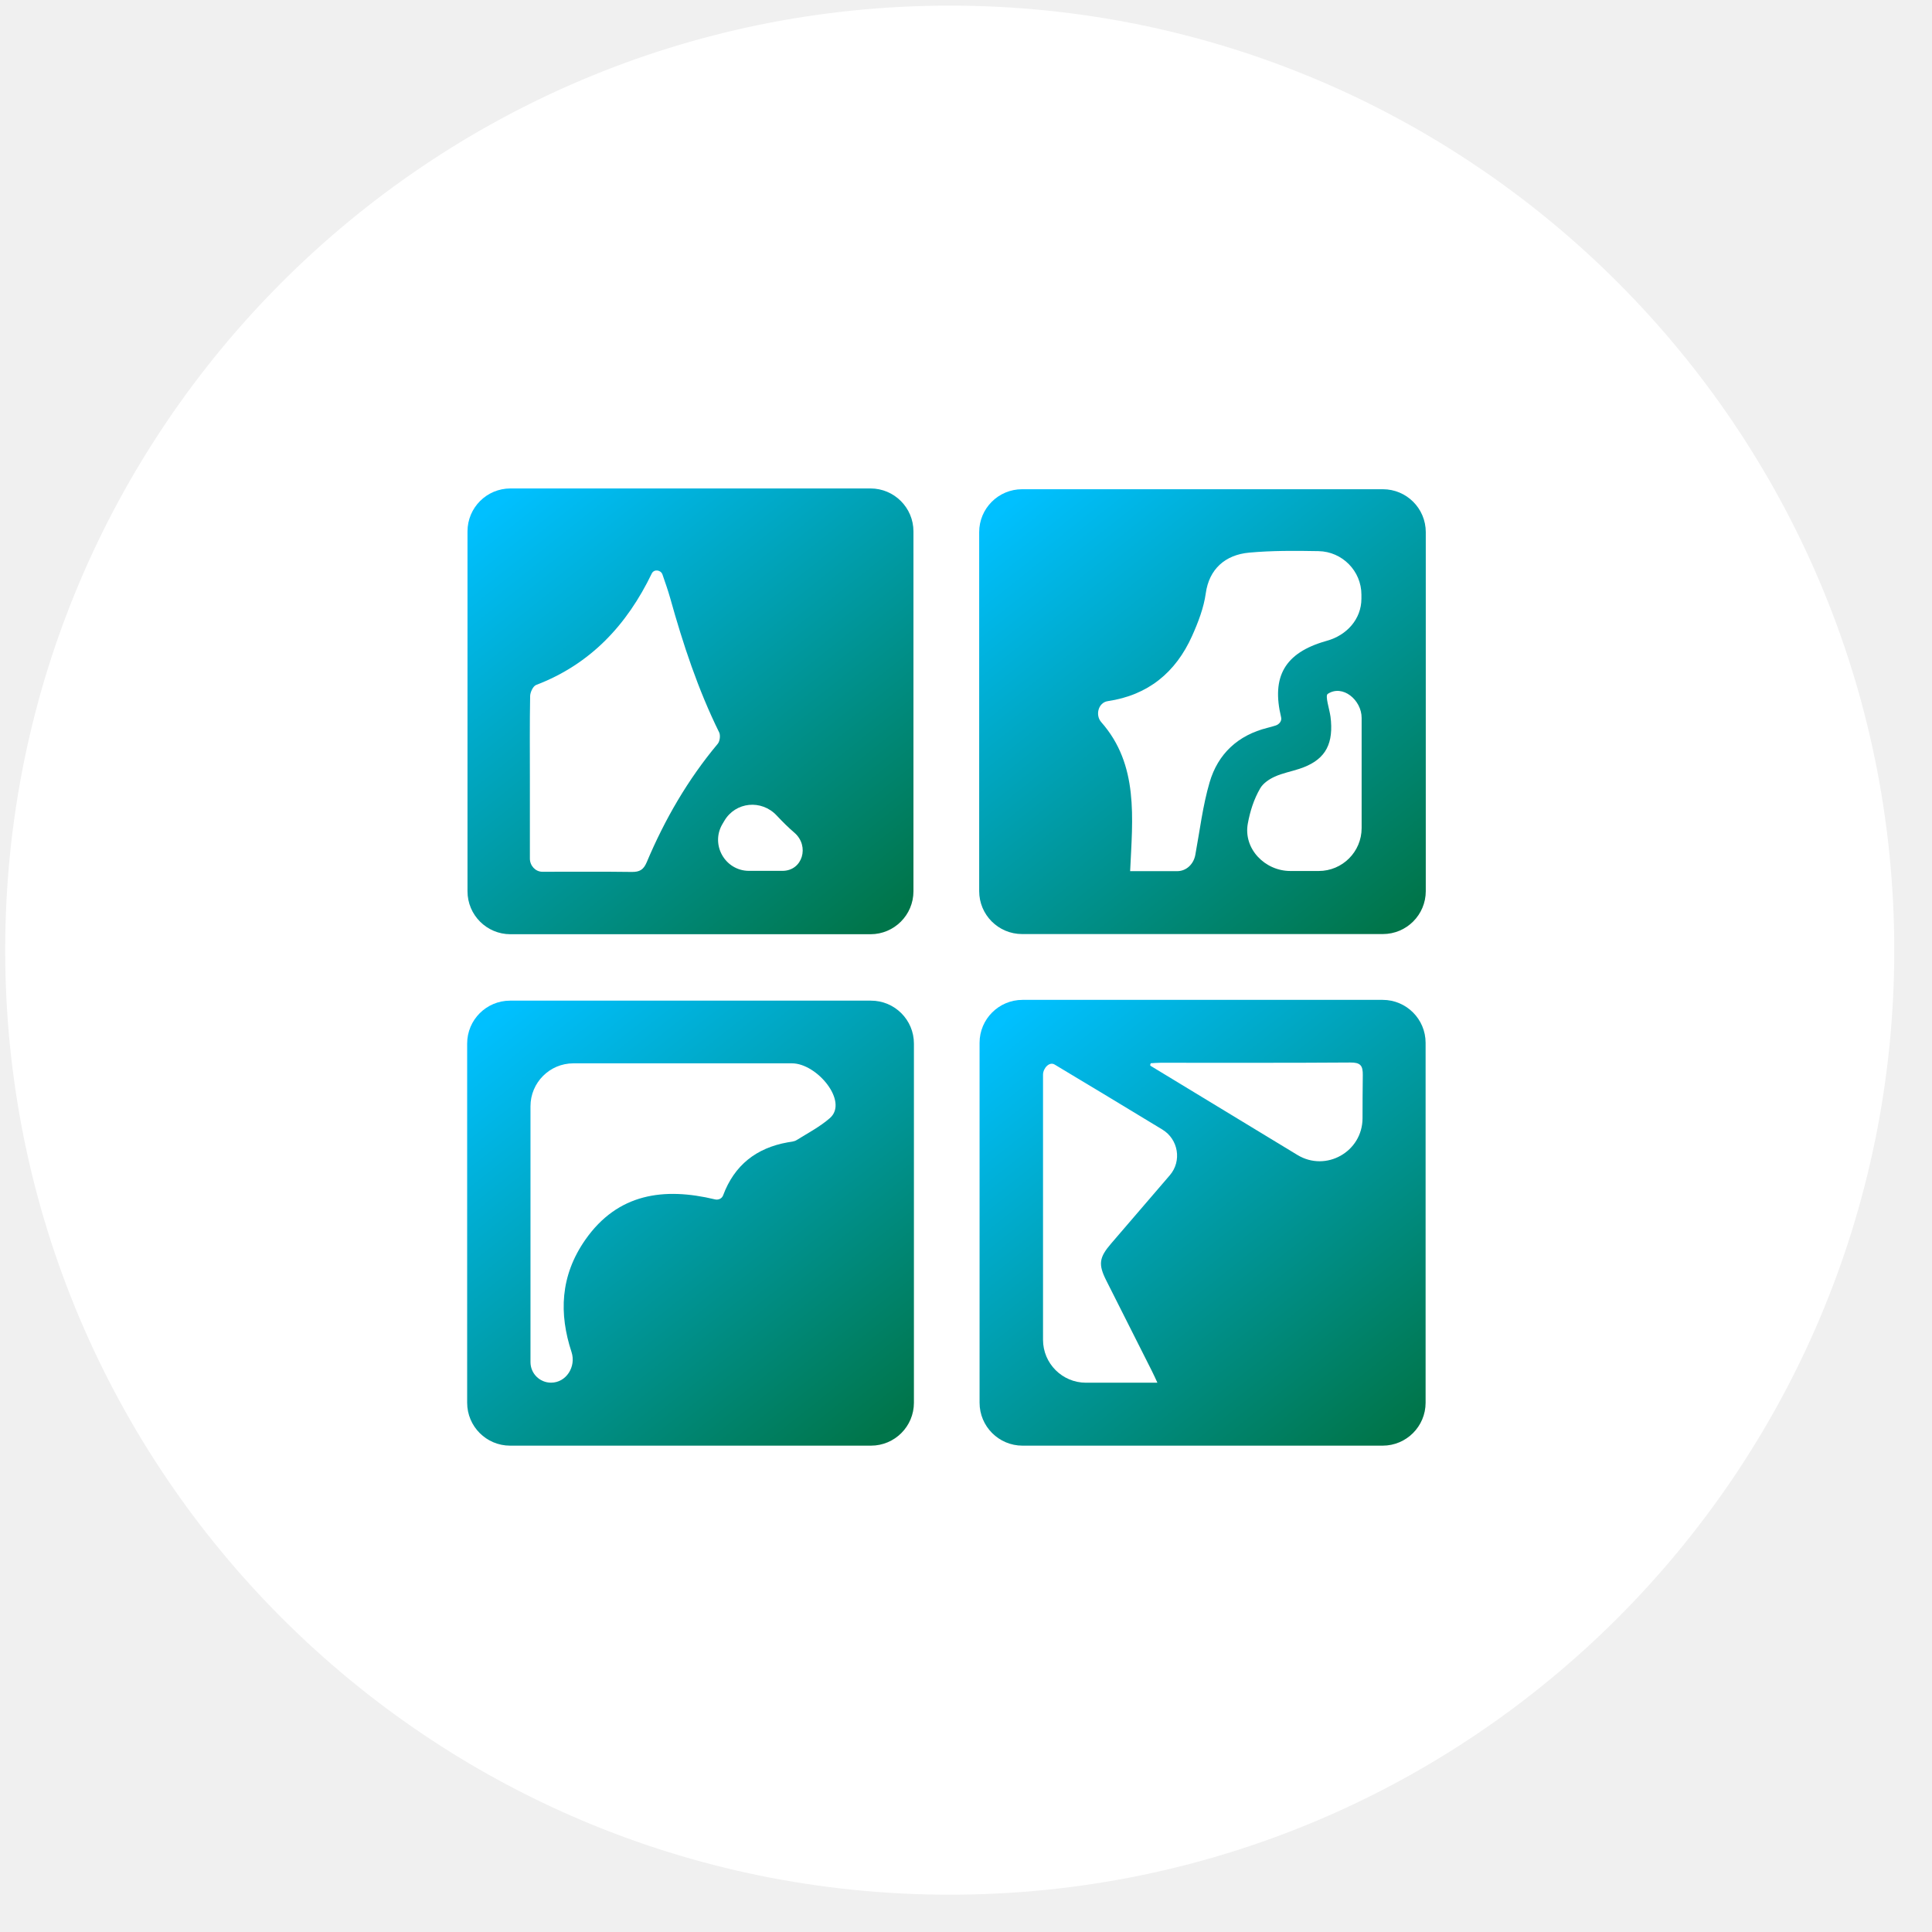
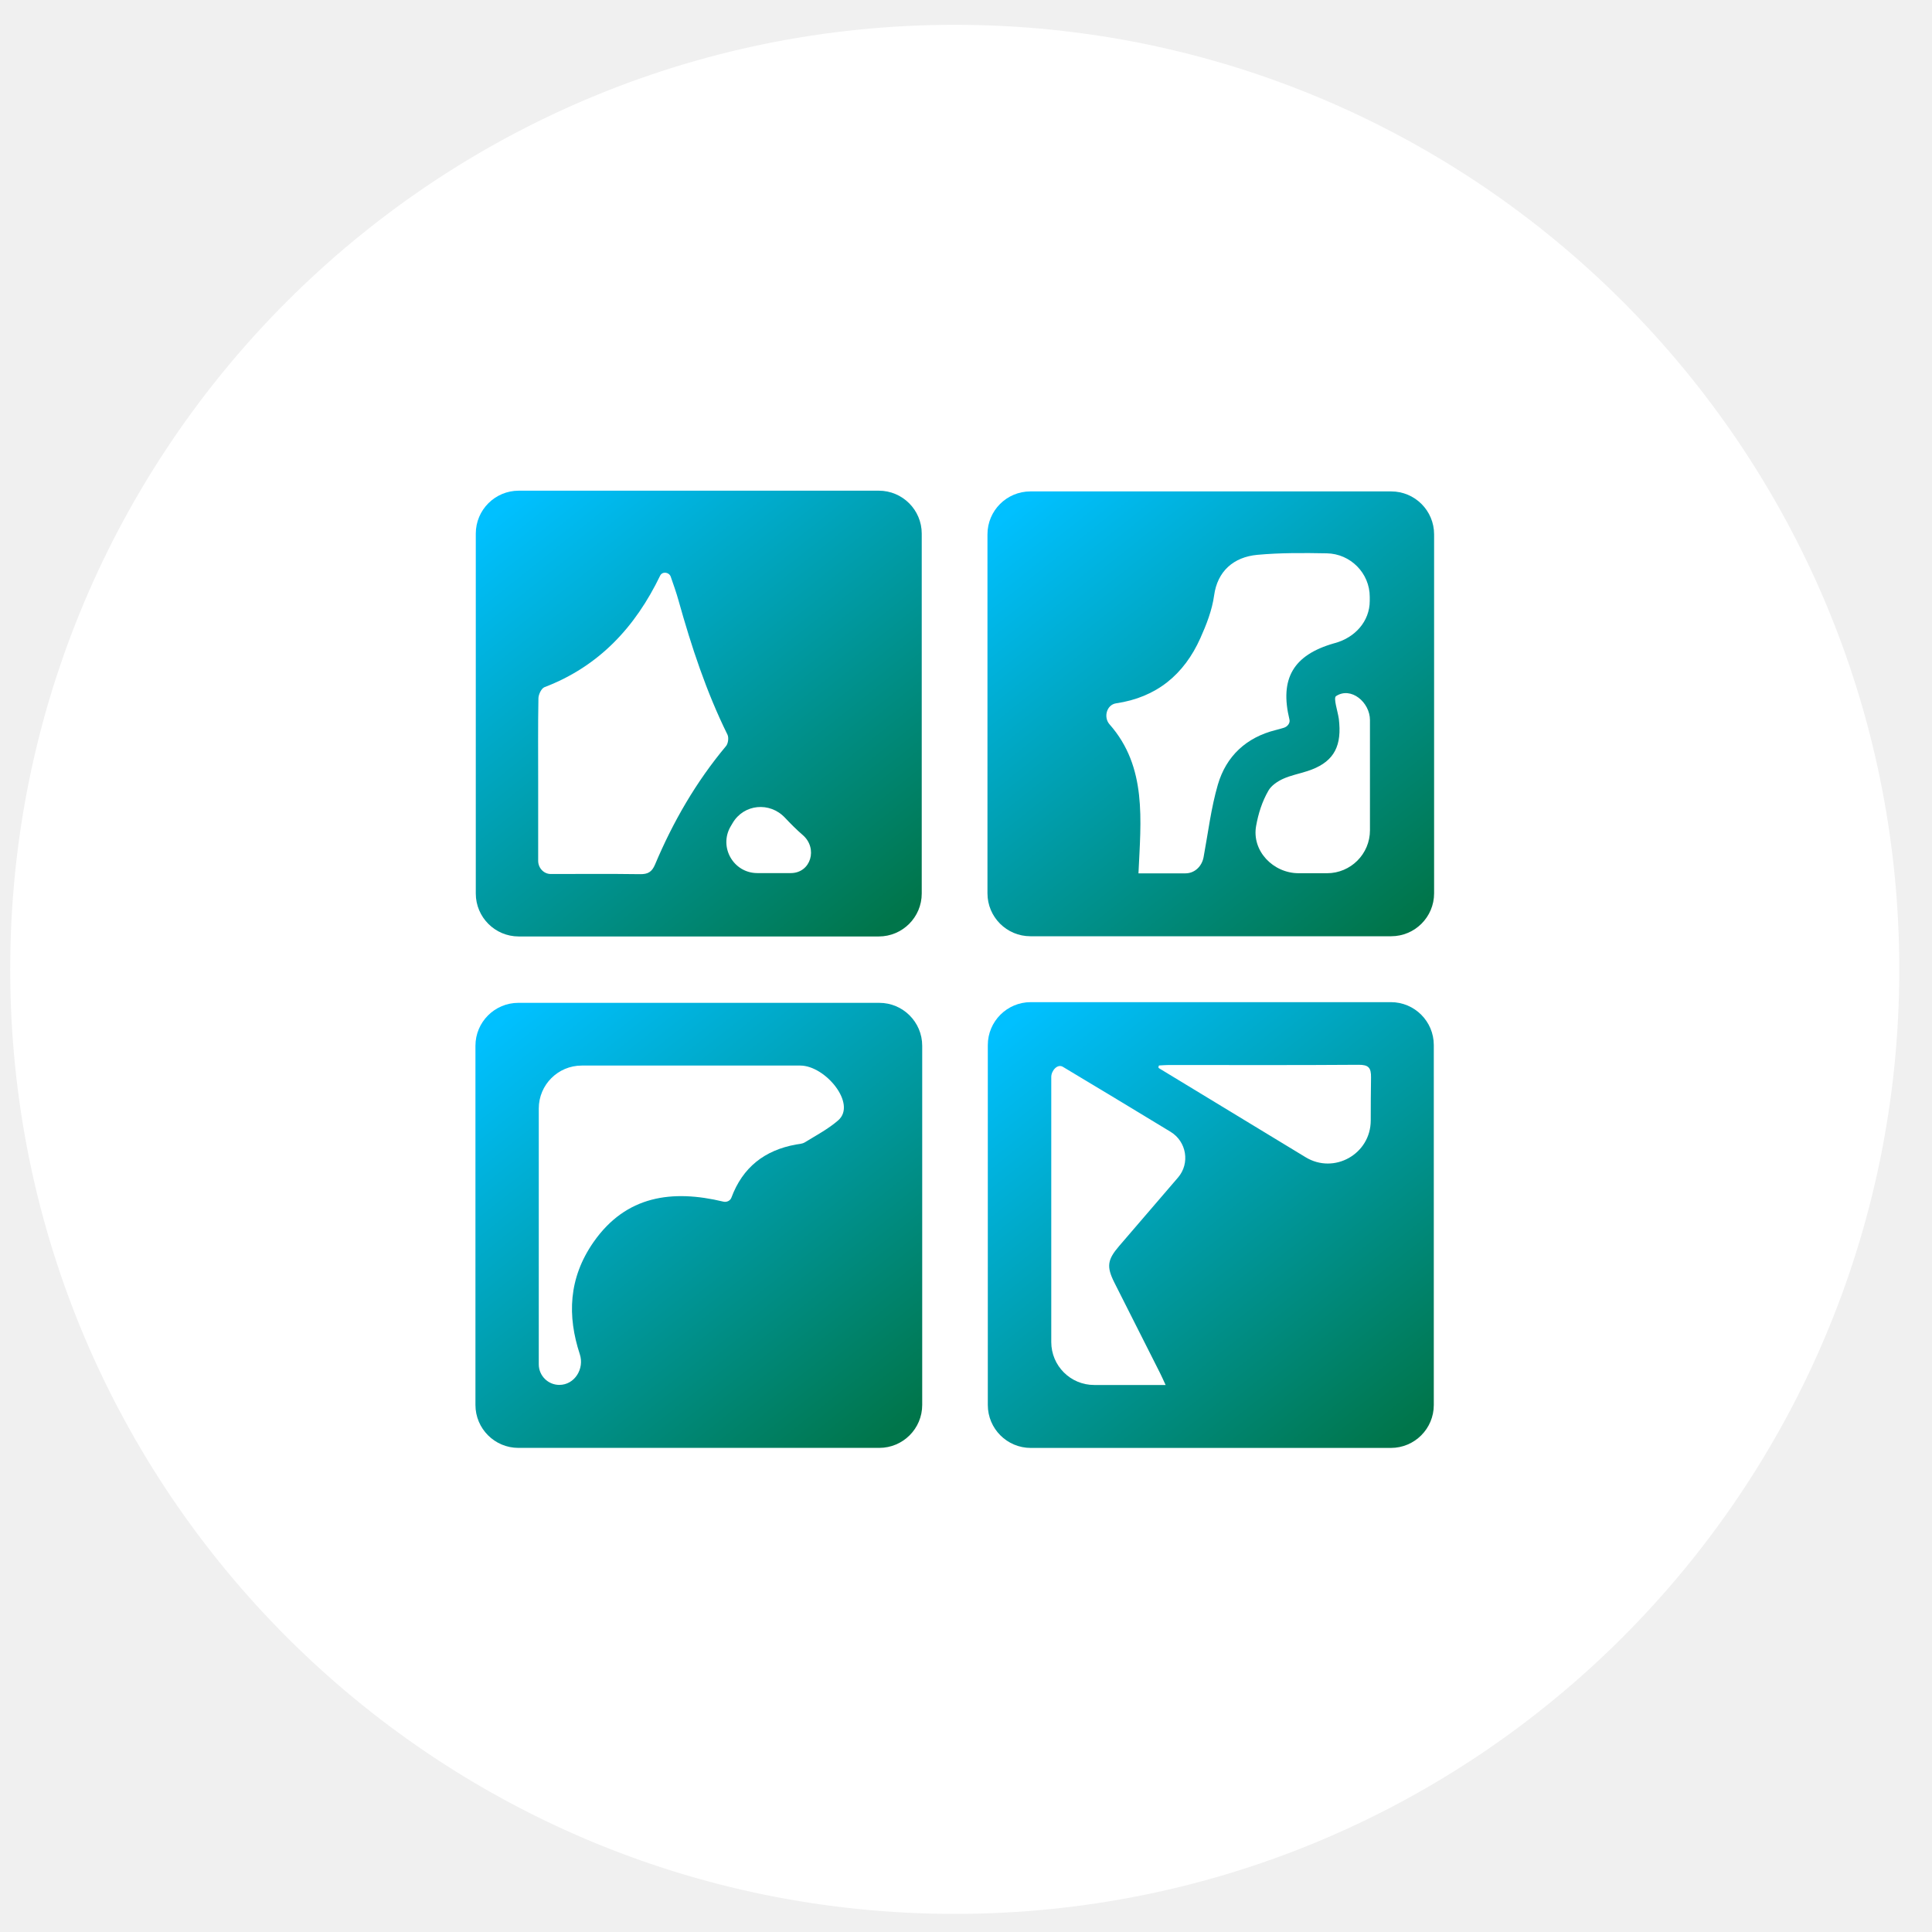
<svg xmlns="http://www.w3.org/2000/svg" width="45" height="45" viewBox="0 0 45 45" fill="none">
-   <path d="M0.121 22.131C0.121 9.981 9.971 0.131 22.121 0.131C34.271 0.131 44.121 9.981 44.121 22.131C44.121 34.281 34.271 44.131 22.121 44.131C9.971 44.131 0.121 34.281 0.121 22.131Z" fill="white" />
-   <path d="M22.816 24.289C22.816 23.737 23.264 23.289 23.816 23.289H32.205C32.757 23.289 33.205 23.737 33.205 24.289V32.672C33.205 33.224 32.757 33.672 32.205 33.672H23.816C23.264 33.672 22.816 33.224 22.816 32.672V24.289ZM26.958 32.206C26.958 32.206 26.958 32.206 26.958 32.206C26.902 32.085 26.867 32.006 26.828 31.93C26.474 31.227 26.119 30.524 25.765 29.821C25.578 29.449 25.601 29.289 25.878 28.967C26.334 28.436 26.792 27.905 27.248 27.373C27.532 27.042 27.446 26.535 27.073 26.309C26.229 25.797 25.398 25.294 24.564 24.795C24.439 24.72 24.294 24.885 24.294 25.031V31.206C24.294 31.758 24.742 32.206 25.294 32.206H26.957C26.958 32.206 26.958 32.206 26.958 32.206ZM26.802 24.765C26.803 24.765 26.803 24.765 26.803 24.765C26.799 24.776 26.796 24.787 26.792 24.797C26.788 24.808 26.792 24.821 26.802 24.827C27.936 25.515 29.069 26.204 30.219 26.901C30.885 27.306 31.734 26.826 31.736 26.047C31.736 25.71 31.738 25.377 31.742 25.044C31.746 24.816 31.686 24.746 31.45 24.748C29.975 24.759 28.5 24.753 27.026 24.754C26.951 24.754 26.877 24.761 26.802 24.765Z" fill="url(#paint0_linear_1_3546)" />
-   <path d="M10.889 12.377C10.889 11.825 11.336 11.377 11.889 11.377H20.276C20.828 11.377 21.276 11.825 21.276 12.377V20.76C21.276 21.312 20.828 21.76 20.276 21.76H11.889C11.336 21.76 10.889 21.312 10.889 20.76V12.377ZM12.342 19.999C12.342 20.162 12.47 20.305 12.633 20.305C13.327 20.306 14.02 20.299 14.713 20.309C14.897 20.312 14.989 20.259 15.063 20.084C15.483 19.087 16.02 18.158 16.718 17.324C16.767 17.265 16.784 17.128 16.751 17.059C16.257 16.058 15.91 15.005 15.611 13.934C15.56 13.754 15.498 13.577 15.43 13.381C15.391 13.27 15.232 13.252 15.181 13.358C14.604 14.554 13.757 15.469 12.488 15.954C12.416 15.981 12.35 16.123 12.348 16.212C12.336 16.851 12.342 17.491 12.342 18.13C12.342 18.745 12.342 19.36 12.342 19.999ZM16.826 19.195C16.543 19.677 16.89 20.284 17.448 20.284H18.224C18.695 20.284 18.861 19.706 18.505 19.397C18.36 19.273 18.224 19.137 18.09 18.994C17.737 18.617 17.133 18.673 16.871 19.119C16.856 19.144 16.841 19.17 16.826 19.195Z" fill="url(#paint1_linear_1_3546)" />
-   <path d="M20.287 23.307C20.839 23.307 21.287 23.754 21.287 24.307V32.672C21.287 33.225 20.839 33.672 20.287 33.672H11.881C11.329 33.672 10.881 33.225 10.881 32.672V24.307C10.881 23.754 11.329 23.307 11.881 23.307H20.287ZM13.356 24.767C12.804 24.767 12.356 25.215 12.356 25.767V31.726C12.356 31.991 12.57 32.205 12.835 32.205C13.191 32.205 13.423 31.83 13.312 31.492C13.02 30.602 13.044 29.721 13.632 28.878C14.39 27.793 15.466 27.651 16.654 27.936C16.731 27.955 16.814 27.918 16.842 27.844C17.104 27.139 17.615 26.738 18.349 26.607C18.418 26.595 18.495 26.591 18.551 26.557C18.815 26.393 19.096 26.246 19.328 26.044C19.77 25.661 19.031 24.767 18.446 24.767H13.356Z" fill="url(#paint2_linear_1_3546)" />
-   <path d="M32.209 11.395C32.762 11.395 33.209 11.842 33.209 12.395V20.756C33.209 21.308 32.762 21.756 32.209 21.756H23.807C23.254 21.756 22.807 21.308 22.807 20.756V12.395C22.807 11.842 23.254 11.395 23.807 11.395H32.209ZM26.323 20.29C26.323 20.291 26.323 20.291 26.324 20.291H27.418C27.634 20.291 27.802 20.126 27.841 19.913C27.946 19.348 28.013 18.771 28.174 18.222C28.368 17.558 28.835 17.123 29.524 16.952C29.587 16.937 29.648 16.918 29.711 16.899C29.793 16.874 29.861 16.793 29.84 16.709C29.61 15.759 29.926 15.207 30.875 14.934C30.885 14.931 30.895 14.928 30.905 14.925C31.365 14.799 31.71 14.422 31.71 13.944V13.851C31.71 13.299 31.263 12.847 30.711 12.837C30.166 12.827 29.628 12.823 29.094 12.872C28.537 12.923 28.163 13.255 28.085 13.818C28.038 14.158 27.908 14.495 27.766 14.812C27.386 15.661 26.742 16.192 25.802 16.331C25.583 16.363 25.504 16.655 25.651 16.821C26.527 17.814 26.38 19.059 26.323 20.29C26.323 20.29 26.323 20.29 26.323 20.29ZM31.715 16.721C31.715 16.306 31.273 15.933 30.926 16.162C30.859 16.206 30.965 16.509 30.99 16.694C30.995 16.729 30.998 16.763 31.001 16.798C31.047 17.39 30.826 17.724 30.263 17.908C30.072 17.971 29.87 18.008 29.689 18.091C29.561 18.149 29.421 18.244 29.353 18.361C29.201 18.622 29.117 18.899 29.064 19.182C28.956 19.767 29.46 20.287 30.055 20.287H30.715C31.267 20.287 31.715 19.84 31.715 19.287V16.721Z" fill="url(#paint3_linear_1_3546)" />
+   <path d="M0.238 22.578C0.238 10.427 10.088 0.578 22.238 0.578C34.389 0.578 44.238 10.427 44.238 22.578C44.238 34.728 34.389 44.578 22.238 44.578C10.088 44.578 0.238 34.728 0.238 22.578Z" fill="white" />
+   <path d="M23.008 24.342C23.008 23.79 23.456 23.342 24.008 23.342H32.396C32.949 23.342 33.396 23.79 33.396 24.342V32.725C33.396 33.277 32.949 33.725 32.396 33.725H24.008C23.456 33.725 23.008 33.277 23.008 32.725V24.342ZM27.149 32.258C27.149 32.258 27.149 32.258 27.149 32.258C27.093 32.138 27.059 32.059 27.02 31.982C26.666 31.279 26.31 30.577 25.956 29.874C25.769 29.501 25.792 29.342 26.069 29.02C26.526 28.489 26.983 27.958 27.439 27.426C27.723 27.095 27.637 26.588 27.265 26.362C26.42 25.85 25.59 25.346 24.756 24.848C24.63 24.773 24.486 24.938 24.486 25.084V31.259C24.486 31.811 24.933 32.259 25.486 32.259H27.149C27.149 32.259 27.149 32.259 27.149 32.258ZM26.994 24.817C26.994 24.817 26.994 24.818 26.994 24.818C26.991 24.829 26.987 24.839 26.983 24.85C26.979 24.861 26.984 24.873 26.994 24.88C28.127 25.568 29.261 26.256 30.41 26.954C31.076 27.359 31.926 26.879 31.927 26.099C31.927 25.763 31.929 25.43 31.934 25.097C31.937 24.869 31.877 24.799 31.641 24.801C30.166 24.812 28.692 24.806 27.217 24.806C27.143 24.806 27.069 24.814 26.994 24.817Z" fill="url(#paint0_linear_2948_19049)" />
+   <path d="M11.082 12.429C11.082 11.877 11.53 11.429 12.082 11.429H20.469C21.021 11.429 21.469 11.877 21.469 12.429V20.812C21.469 21.364 21.021 21.812 20.469 21.812H12.082C11.53 21.812 11.082 21.364 11.082 20.812V12.429ZM12.535 20.051C12.535 20.214 12.663 20.357 12.827 20.357C13.52 20.358 14.213 20.351 14.907 20.361C15.09 20.364 15.183 20.311 15.257 20.137C15.677 19.139 16.214 18.21 16.911 17.377C16.961 17.317 16.978 17.18 16.944 17.111C16.45 16.111 16.104 15.057 15.804 13.986C15.754 13.806 15.691 13.629 15.623 13.433C15.584 13.322 15.425 13.304 15.375 13.41C14.797 14.607 13.951 15.522 12.681 16.006C12.61 16.034 12.543 16.175 12.541 16.264C12.529 16.903 12.535 17.543 12.535 18.182C12.535 18.797 12.535 19.413 12.535 20.051ZM17.019 19.247C16.736 19.729 17.083 20.336 17.641 20.336H18.417C18.889 20.336 19.055 19.758 18.698 19.45C18.553 19.325 18.418 19.189 18.284 19.047C17.93 18.669 17.326 18.725 17.064 19.171C17.049 19.196 17.034 19.222 17.019 19.247Z" fill="url(#paint1_linear_2948_19049)" />
+   <path d="M20.48 23.358C21.032 23.358 21.48 23.806 21.48 24.358V32.724C21.48 33.276 21.032 33.724 20.48 33.724H12.074C11.522 33.724 11.074 33.276 11.074 32.724V24.358C11.074 23.806 11.522 23.358 12.074 23.358H20.48ZM13.549 24.819C12.997 24.819 12.549 25.267 12.549 25.819V31.778C12.549 32.042 12.764 32.257 13.028 32.257C13.384 32.257 13.616 31.881 13.505 31.543C13.213 30.654 13.237 29.773 13.825 28.93C14.583 27.844 15.659 27.703 16.847 27.988C16.924 28.007 17.008 27.97 17.036 27.895C17.297 27.191 17.808 26.79 18.542 26.658C18.611 26.646 18.688 26.643 18.745 26.608C19.009 26.445 19.29 26.298 19.522 26.096C19.963 25.713 19.224 24.819 18.64 24.819H13.549Z" fill="url(#paint2_linear_2948_19049)" />
+   <path d="M32.403 11.446C32.955 11.446 33.403 11.893 33.403 12.446V20.807C33.403 21.36 32.955 21.807 32.403 21.807H24C23.448 21.807 23 21.36 23 20.807V12.446C23 11.893 23.448 11.446 24 11.446H32.403ZM26.517 20.341C26.516 20.342 26.517 20.342 26.517 20.342H27.611C27.828 20.342 27.995 20.177 28.034 19.964C28.139 19.399 28.207 18.822 28.367 18.273C28.562 17.61 29.029 17.174 29.718 17.003C29.78 16.988 29.841 16.97 29.904 16.951C29.987 16.925 30.054 16.844 30.034 16.76C29.803 15.81 30.119 15.258 31.069 14.985C31.079 14.982 31.088 14.979 31.098 14.977C31.559 14.85 31.904 14.473 31.904 13.995V13.902C31.904 13.35 31.456 12.898 30.904 12.888C30.36 12.878 29.821 12.874 29.287 12.923C28.731 12.974 28.356 13.306 28.279 13.869C28.232 14.21 28.101 14.547 27.959 14.863C27.579 15.713 26.936 16.244 25.995 16.382C25.776 16.415 25.697 16.706 25.844 16.872C26.721 17.865 26.573 19.11 26.517 20.341C26.517 20.341 26.517 20.341 26.517 20.341ZM31.909 16.772C31.909 16.357 31.466 15.985 31.119 16.214C31.052 16.258 31.158 16.561 31.184 16.745C31.188 16.78 31.192 16.815 31.194 16.849C31.241 17.442 31.02 17.775 30.456 17.959C30.265 18.022 30.063 18.059 29.882 18.142C29.754 18.201 29.614 18.295 29.546 18.412C29.394 18.674 29.31 18.95 29.258 19.234C29.15 19.818 29.654 20.339 30.248 20.339H30.909C31.461 20.339 31.909 19.891 31.909 19.339V16.772Z" fill="url(#paint3_linear_2948_19049)" />
  <defs>
-     <linearGradient id="paint0_linear_1_3546" x1="22.12" y1="24.761" x2="30.343" y2="35.045" gradientUnits="userSpaceOnUse">
+     <linearGradient id="paint0_linear_2948_19049" x1="22.311" y1="24.814" x2="30.534" y2="35.098" gradientUnits="userSpaceOnUse">
      <stop stop-color="#00C0FF" />
      <stop offset="1" stop-color="#00754A" />
    </linearGradient>
-     <linearGradient id="paint1_linear_1_3546" x1="10.192" y1="12.849" x2="18.415" y2="23.132" gradientUnits="userSpaceOnUse">
+     <linearGradient id="paint1_linear_2948_19049" x1="10.386" y1="12.902" x2="18.608" y2="23.184" gradientUnits="userSpaceOnUse">
      <stop stop-color="#00C0FF" />
      <stop offset="1" stop-color="#00754A" />
    </linearGradient>
-     <linearGradient id="paint2_linear_1_3546" x1="10.183" y1="24.776" x2="18.386" y2="35.07" gradientUnits="userSpaceOnUse">
+     <linearGradient id="paint2_linear_2948_19049" x1="10.376" y1="24.828" x2="18.58" y2="35.122" gradientUnits="userSpaceOnUse">
      <stop stop-color="#00C0FF" />
      <stop offset="1" stop-color="#00754A" />
    </linearGradient>
-     <linearGradient id="paint3_linear_1_3546" x1="22.109" y1="12.864" x2="30.309" y2="23.154" gradientUnits="userSpaceOnUse">
+     <linearGradient id="paint3_linear_2948_19049" x1="22.302" y1="12.915" x2="30.502" y2="23.205" gradientUnits="userSpaceOnUse">
      <stop stop-color="#00C0FF" />
      <stop offset="1" stop-color="#00754A" />
    </linearGradient>
  </defs>
</svg>
